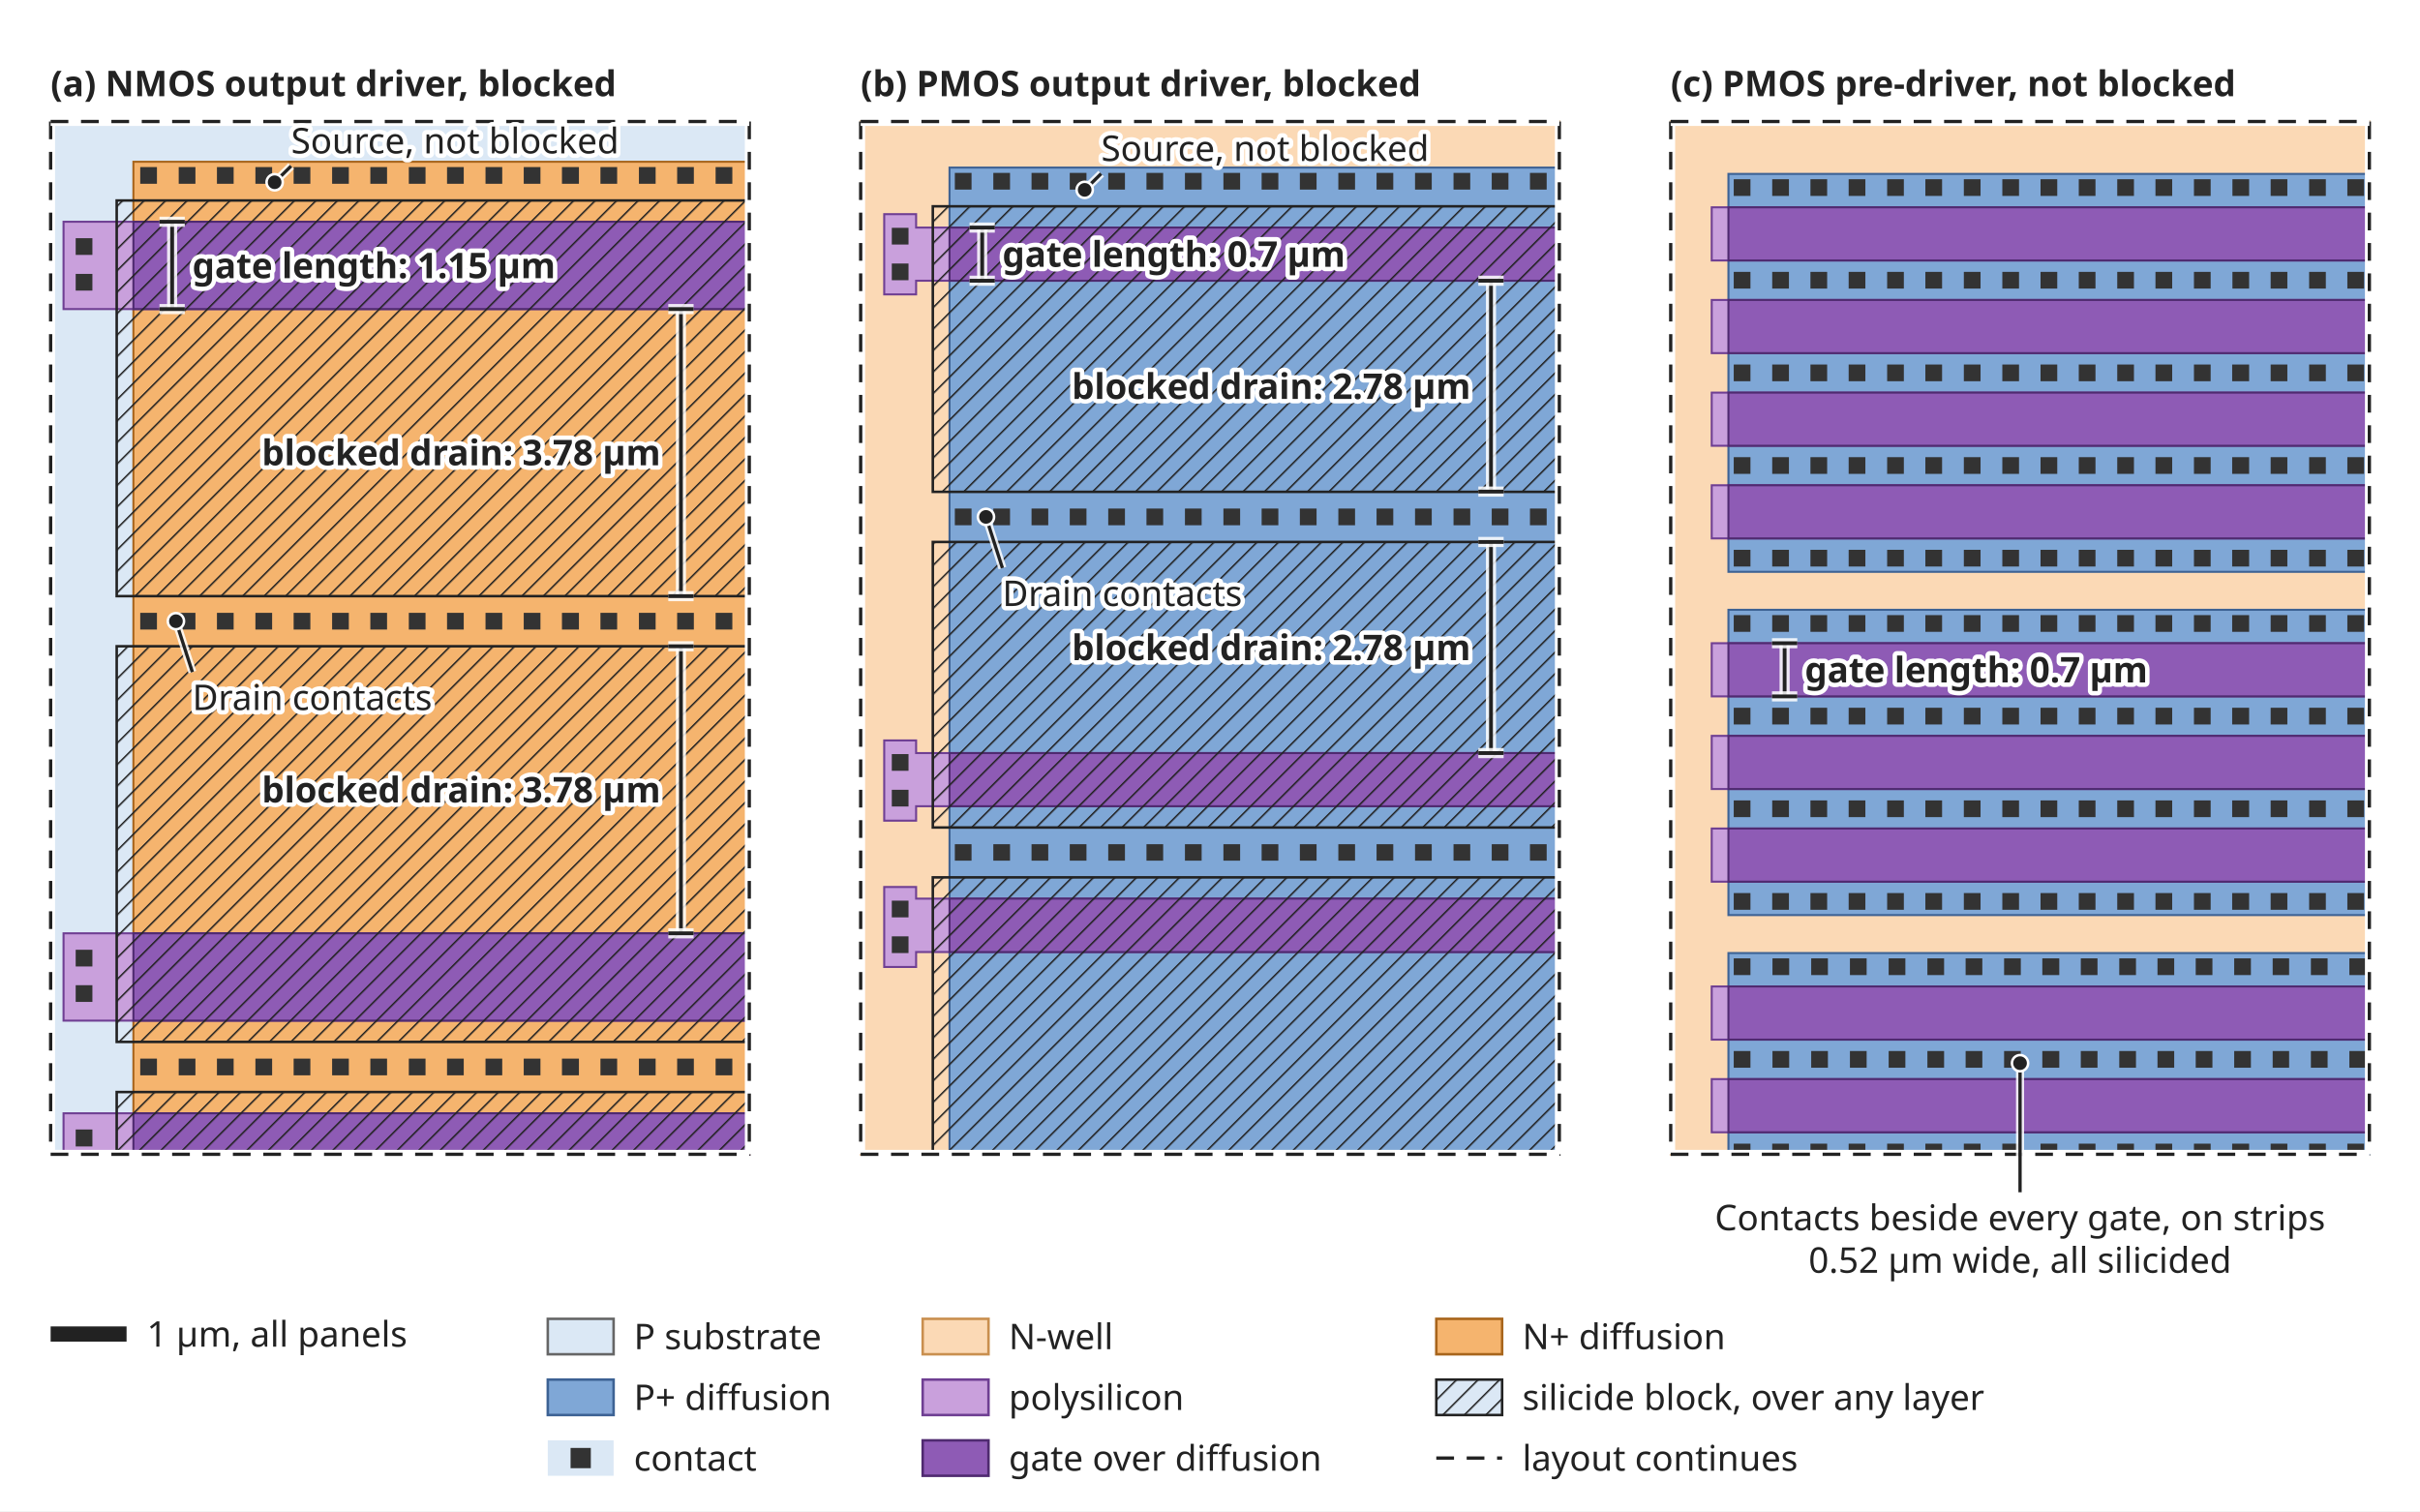
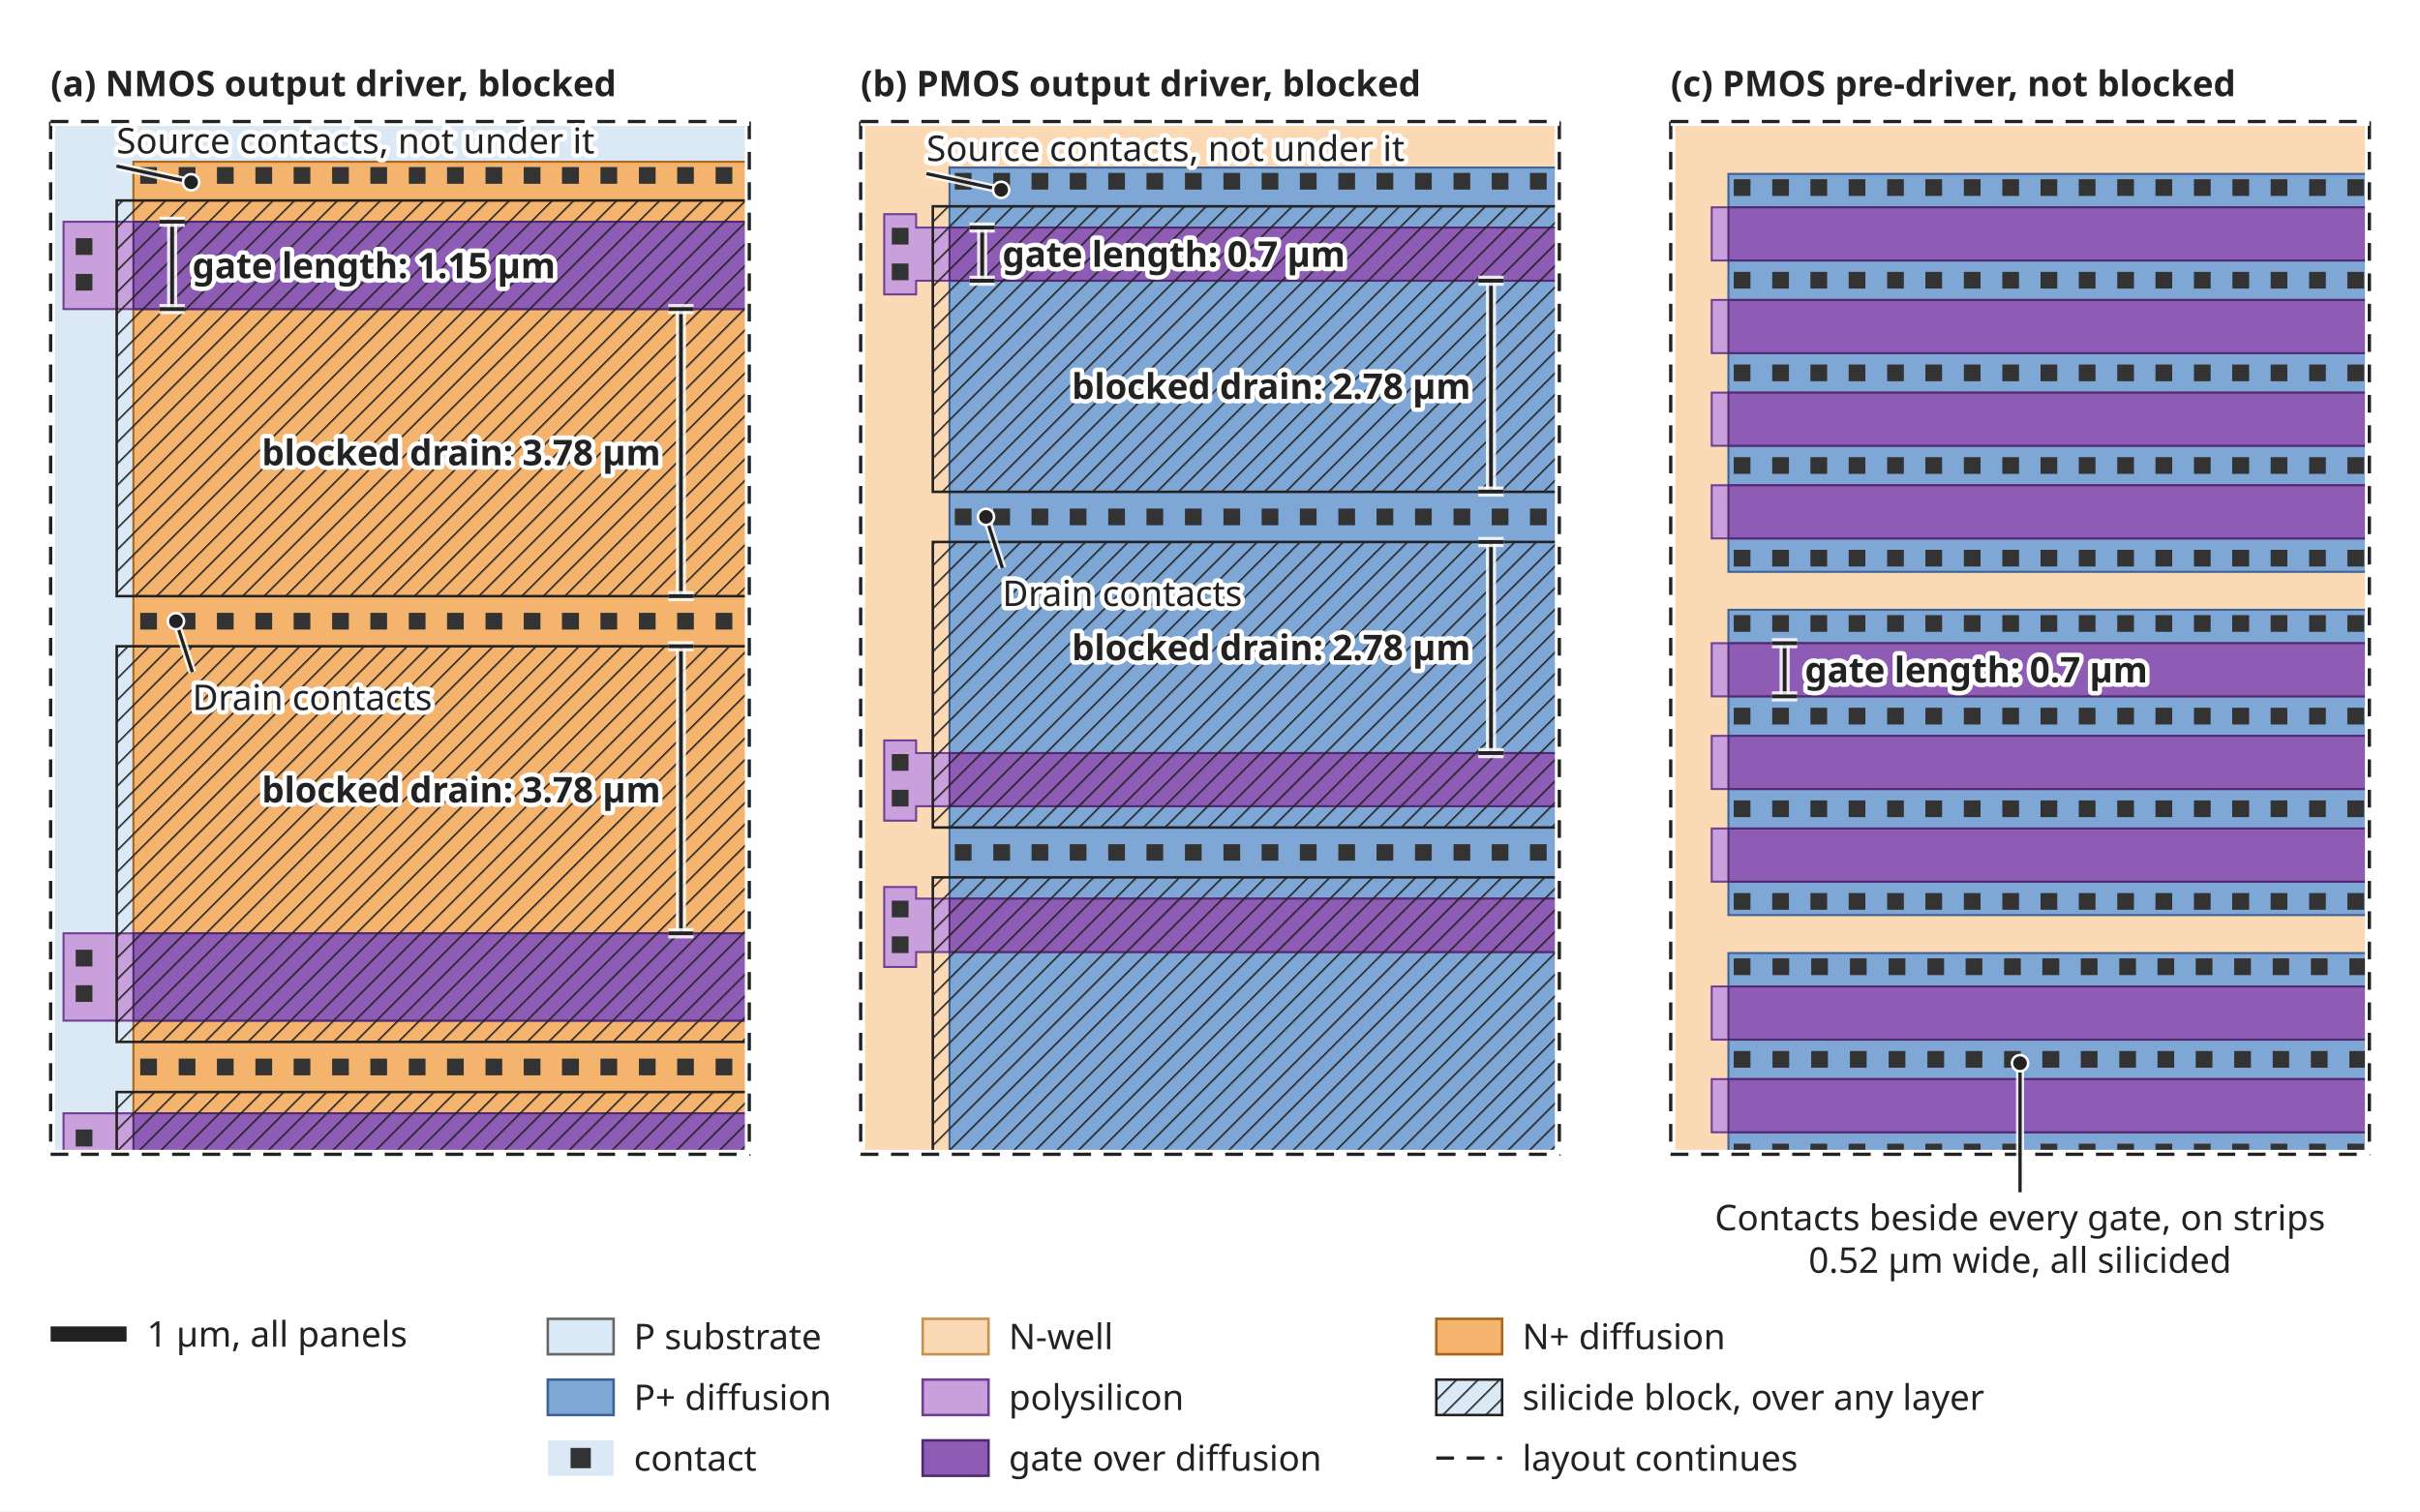
<svg xmlns="http://www.w3.org/2000/svg" width="956" height="597" viewBox="0 0 956 597" font-family="sans-serif">
  <defs>
    <pattern id="hatch" width="6" height="6" patternUnits="userSpaceOnUse" patternTransform="rotate(45)">
      <line x1="0" y1="0" x2="0" y2="6" stroke="#222222" stroke-width="1.2" />
    </pattern>
    <marker id="arrow-hot" viewBox="0 0 10 10" refX="7" refY="5" markerWidth="4.5" markerHeight="4.5" orient="auto">
      <path d="M0,0 L10,5 L0,10 z" fill="#c0392b" />
    </marker>
    <marker id="arrow-clamp" viewBox="0 0 10 10" refX="7" refY="5" markerWidth="4.5" markerHeight="4.5" orient="auto">
      <path d="M0,0 L10,5 L0,10 z" fill="#e08a00" />
    </marker>
    <marker id="arrow-second" viewBox="0 0 10 10" refX="7" refY="5" markerWidth="4.5" markerHeight="4.5" orient="auto">
      <path d="M0,0 L10,5 L0,10 z" fill="#1f4e9c" />
    </marker>
    <marker id="arrow-snap" viewBox="0 0 10 10" refX="7" refY="5" markerWidth="4.5" markerHeight="4.5" orient="auto">
      <path d="M0,0 L10,5 L0,10 z" fill="#8e44ad" />
    </marker>
  </defs>
  <rect width="956" height="597" fill="#ffffff" />
  <rect x="20.0" y="48.0" width="276.0" height="408.0" fill="#dbe8f5" />
  <path d="M52.7,63.9L296.0,63.9L296.0,456.0L52.7,456.0L52.7,426.9L52.7,416.1L52.7,250.8L52.7,240.0L52.7,74.7Z" fill="#f5b46e" stroke="#a8651c" stroke-width="0.8" fill-rule="evenodd" opacity="1.0" />
  <path d="M25.1,368.7L39.5,368.7L296.0,368.7L296.0,403.2L39.5,403.2L25.1,403.2L25.1,398.2L25.1,374.2ZM25.1,87.6L39.5,87.6L296.0,87.6L296.0,122.1L39.5,122.1L25.1,122.1L25.1,117.2L25.1,93.2ZM39.5,439.8L296.0,439.8L296.0,456.0L25.1,456.0L25.1,445.3L25.1,439.8L39.5,439.8Z" fill="#c9a0dc" stroke="#6f3f93" stroke-width="0.8" fill-rule="evenodd" opacity="1.0" />
  <path d="M52.7,439.8L296.0,439.8L296.0,456.0L52.7,456.0ZM52.7,368.7L296.0,368.7L296.0,403.2L52.7,403.2ZM52.7,87.6L296.0,87.6L296.0,122.1L52.7,122.1Z" fill="#8e5bb5" stroke="#4f2a70" stroke-width="0.8" fill-rule="evenodd" opacity="1.0" />
  <path d="M29.9,446.2L36.5,446.2L36.5,452.9L29.9,452.9ZM282.7,418.2L289.3,418.2L289.3,424.8L282.7,424.8ZM267.5,418.2L274.1,418.2L274.1,424.8L267.5,424.8ZM252.4,418.2L259.0,418.2L259.0,424.8L252.4,424.8ZM237.2,418.2L243.8,418.2L243.8,424.8L237.2,424.8ZM222.0,418.2L228.7,418.2L228.7,424.8L222.0,424.8ZM206.9,418.2L213.5,418.2L213.5,424.8L206.9,424.8ZM191.8,418.2L198.4,418.2L198.4,424.8L191.8,424.8ZM176.6,418.2L183.2,418.2L183.2,424.8L176.6,424.8ZM161.5,418.2L168.1,418.2L168.1,424.8L161.5,424.8ZM146.3,418.2L152.9,418.2L152.9,424.8L146.3,424.8ZM131.2,418.2L137.8,418.2L137.8,424.8L131.2,424.8ZM116.0,418.2L122.6,418.2L122.6,424.8L116.0,424.8ZM100.9,418.2L107.5,418.2L107.5,424.8L100.9,424.8ZM85.7,418.2L92.3,418.2L92.3,424.8L85.7,424.8ZM70.6,418.2L77.2,418.2L77.2,424.8L70.6,424.8ZM55.4,418.2L62.0,418.2L62.0,424.8L55.4,424.8ZM29.9,389.2L36.5,389.2L36.5,395.8L29.9,395.8ZM29.9,375.2L36.5,375.2L36.5,381.8L29.9,381.8ZM282.7,242.1L289.3,242.1L289.3,248.7L282.7,248.7ZM267.5,242.1L274.1,242.1L274.1,248.7L267.5,248.7ZM252.4,242.1L259.0,242.1L259.0,248.7L252.4,248.7ZM237.2,242.1L243.8,242.1L243.8,248.7L237.2,248.7ZM222.0,242.1L228.7,242.1L228.7,248.7L222.0,248.7ZM206.9,242.1L213.5,242.1L213.5,248.7L206.9,248.7ZM191.8,242.1L198.4,242.1L198.4,248.7L191.8,248.7ZM176.6,242.1L183.2,242.1L183.2,248.7L176.6,248.7ZM161.5,242.1L168.1,242.1L168.1,248.7L161.5,248.7ZM146.3,242.1L152.9,242.1L152.9,248.7L146.3,248.7ZM131.2,242.1L137.8,242.1L137.8,248.7L131.2,248.7ZM116.0,242.1L122.6,242.1L122.6,248.7L116.0,248.7ZM100.9,242.1L107.5,242.1L107.5,248.7L100.9,248.7ZM85.7,242.1L92.3,242.1L92.3,248.7L85.7,248.7ZM70.6,242.1L77.2,242.1L77.2,248.7L70.6,248.7ZM55.4,242.1L62.0,242.1L62.0,248.7L55.4,248.7ZM29.9,108.2L36.5,108.2L36.5,114.8L29.9,114.8ZM29.9,94.1L36.5,94.1L36.5,100.7L29.9,100.7ZM282.7,66.0L289.3,66.0L289.3,72.6L282.7,72.6ZM267.5,66.0L274.1,66.0L274.1,72.6L267.5,72.6ZM252.4,66.0L259.0,66.0L259.0,72.6L252.4,72.6ZM237.2,66.0L243.8,66.0L243.8,72.6L237.2,72.6ZM222.0,66.0L228.7,66.0L228.7,72.6L222.0,72.6ZM206.9,66.0L213.5,66.0L213.5,72.6L206.9,72.6ZM191.8,66.0L198.4,66.0L198.4,72.6L191.8,72.6ZM176.6,66.0L183.2,66.0L183.2,72.6L176.6,72.6ZM161.5,66.0L168.1,66.0L168.1,72.6L161.5,72.6ZM146.3,66.0L152.9,66.0L152.9,72.6L146.3,72.6ZM131.2,66.0L137.8,66.0L137.8,72.6L131.2,72.6ZM116.0,66.0L122.6,66.0L122.6,72.6L116.0,72.6ZM100.9,66.0L107.5,66.0L107.5,72.6L100.9,72.6ZM85.7,66.0L92.3,66.0L92.3,72.6L85.7,72.6ZM70.6,66.0L77.2,66.0L77.2,72.6L70.6,72.6ZM55.4,66.0L62.0,66.0L62.0,72.6L55.4,72.6Z" fill="#333333" stroke="none" stroke-width="0.8" fill-rule="evenodd" opacity="1.0" />
  <path d="M46.1,431.4L296.0,431.4L296.0,456.0L46.1,456.0ZM46.1,255.3L296.0,255.3L296.0,411.6L46.1,411.6ZM46.1,79.2L296.0,79.2L296.0,235.5L46.1,235.5Z" fill="url(#hatch)" stroke="#222222" stroke-width="1.0" fill-rule="evenodd" opacity="1.0" />
  <line x1="20.0" y1="48.0" x2="20.0" y2="456.0" stroke="#ffffff" stroke-width="3.5" />
  <line x1="20.0" y1="48.0" x2="20.0" y2="456.0" stroke="#222222" stroke-width="1.3" stroke-dasharray="7,5" />
  <line x1="296.0" y1="48.0" x2="296.0" y2="456.0" stroke="#ffffff" stroke-width="3.5" />
  <line x1="296.0" y1="48.0" x2="296.0" y2="456.0" stroke="#222222" stroke-width="1.3" stroke-dasharray="7,5" />
  <line x1="20.0" y1="48.0" x2="296.0" y2="48.0" stroke="#ffffff" stroke-width="3.5" />
  <line x1="20.0" y1="48.0" x2="296.0" y2="48.0" stroke="#222222" stroke-width="1.3" stroke-dasharray="7,5" />
  <line x1="20.0" y1="456.0" x2="296.0" y2="456.0" stroke="#ffffff" stroke-width="3.5" />
  <line x1="20.0" y1="456.0" x2="296.0" y2="456.0" stroke="#222222" stroke-width="1.3" stroke-dasharray="7,5" />
  <text x="20.0" y="38.0" text-anchor="start" font-size="14" fill="#222222" font-weight="bold">(a) NMOS output driver, blocked</text>
  <line x1="269.0" y1="122.1" x2="269.0" y2="235.5" stroke="#fff" stroke-width="4" opacity="0.85" />
  <line x1="269.0" y1="122.1" x2="269.0" y2="235.5" stroke="#222222" stroke-width="1.5" />
  <line x1="264.0" y1="122.1" x2="274.0" y2="122.1" stroke="#fff" stroke-width="4" opacity="0.85" />
  <line x1="264.0" y1="122.1" x2="274.0" y2="122.1" stroke="#222222" stroke-width="1.5" />
  <line x1="264.0" y1="235.5" x2="274.0" y2="235.5" stroke="#fff" stroke-width="4" opacity="0.85" />
  <line x1="264.0" y1="235.5" x2="274.0" y2="235.5" stroke="#222222" stroke-width="1.5" />
  <text x="261.0" y="183.8" text-anchor="end" font-size="14" fill="#222222" font-weight="bold" stroke="#ffffff" stroke-width="3.5" paint-order="stroke" stroke-linejoin="round">blocked drain: 3.78 µm</text>
  <line x1="269.0" y1="255.3" x2="269.0" y2="368.7" stroke="#fff" stroke-width="4" opacity="0.85" />
  <line x1="269.0" y1="255.3" x2="269.0" y2="368.7" stroke="#222222" stroke-width="1.5" />
  <line x1="264.0" y1="255.3" x2="274.0" y2="255.3" stroke="#fff" stroke-width="4" opacity="0.85" />
  <line x1="264.0" y1="255.3" x2="274.0" y2="255.3" stroke="#222222" stroke-width="1.5" />
  <line x1="264.0" y1="368.7" x2="274.0" y2="368.7" stroke="#fff" stroke-width="4" opacity="0.85" />
  <line x1="264.0" y1="368.7" x2="274.0" y2="368.7" stroke="#222222" stroke-width="1.5" />
  <text x="261.0" y="317.0" text-anchor="end" font-size="14" fill="#222222" font-weight="bold" stroke="#ffffff" stroke-width="3.5" paint-order="stroke" stroke-linejoin="round">blocked drain: 3.78 µm</text>
  <line x1="68.0" y1="87.6" x2="68.0" y2="122.1" stroke="#fff" stroke-width="4" opacity="0.85" />
  <line x1="68.0" y1="87.6" x2="68.0" y2="122.1" stroke="#222222" stroke-width="1.5" />
  <line x1="63.0" y1="87.6" x2="73.0" y2="87.6" stroke="#fff" stroke-width="4" opacity="0.85" />
  <line x1="63.0" y1="87.6" x2="73.0" y2="87.6" stroke="#222222" stroke-width="1.5" />
  <line x1="63.0" y1="122.1" x2="73.0" y2="122.1" stroke="#fff" stroke-width="4" opacity="0.85" />
  <line x1="63.0" y1="122.1" x2="73.0" y2="122.1" stroke="#222222" stroke-width="1.5" />
  <text x="76.0" y="109.9" text-anchor="start" font-size="14" fill="#222222" font-weight="bold" stroke="#ffffff" stroke-width="3.5" paint-order="stroke" stroke-linejoin="round">gate length: 1.15 µm</text>
  <polyline points="76.0,265.5 69.5,245.4" fill="none" stroke="#fff" stroke-width="3.2" opacity="0.85" />
  <polyline points="76.0,265.5 69.5,245.4" fill="none" stroke="#222222" stroke-width="1.3" />
  <circle cx="69.5" cy="245.4" r="3.2" fill="#222222" stroke="#fff" stroke-width="1" />
  <text x="76.0" y="280.5" text-anchor="start" font-size="14" fill="#222222" font-weight="normal" stroke="#ffffff" stroke-width="3.5" paint-order="stroke" stroke-linejoin="round">Drain contacts</text>
-   <polyline points="115.0,65.6 108.5,72.0" fill="none" stroke="#fff" stroke-width="3.2" opacity="0.85" />
-   <polyline points="115.0,65.6 108.5,72.0" fill="none" stroke="#222222" stroke-width="1.3" />
-   <circle cx="108.5" cy="72.0" r="3.2" fill="#222222" stroke="#fff" stroke-width="1" />
-   <text x="115.0" y="60.6" text-anchor="start" font-size="14" fill="#222222" font-weight="normal" stroke="#ffffff" stroke-width="3.5" paint-order="stroke" stroke-linejoin="round">Source, not blocked</text>
+   <polyline points="46.0,65.6 75.5,72.0" fill="none" stroke="#fff" stroke-width="3.2" opacity="0.85" />
+   <polyline points="46.0,65.6 75.5,72.0" fill="none" stroke="#222222" stroke-width="1.3" />
+   <circle cx="75.5" cy="72.0" r="3.2" fill="#222222" stroke="#fff" stroke-width="1" />
+   <text x="46.0" y="60.6" text-anchor="start" font-size="14" fill="#222222" font-weight="normal" stroke="#ffffff" stroke-width="3.5" paint-order="stroke" stroke-linejoin="round">Source contacts, not under it</text>
  <g transform="translate(320.0,0)">
    <rect x="20.0" y="48.0" width="276.0" height="408.0" fill="#dbe8f5" />
    <path d="M20.0,48.0L296.0,48.0L296.0,456.0L20.0,456.0Z" fill="#fbd9b5" stroke="#c98f4f" stroke-width="0.8" fill-rule="evenodd" opacity="1.0" />
    <path d="M55.1,66.2L296.0,66.2L296.0,456.0L55.1,456.0L55.1,378.5L55.1,342.1L55.1,331.4L55.1,331.4L55.1,295.1L55.1,209.6L55.1,198.8L55.1,113.3L55.1,77.0Z" fill="#7fa7d6" stroke="#3d6294" stroke-width="0.8" fill-rule="evenodd" opacity="1.0" />
    <path d="M29.3,350.4L41.9,350.4L41.9,352.8L41.9,355.0L296.0,355.0L296.0,376.1L41.9,376.1L41.9,379.5L41.9,382.0L29.3,382.0L29.3,379.5L29.3,352.8ZM29.3,292.5L41.9,292.5L41.9,294.9L41.9,297.5L296.0,297.5L296.0,318.5L41.9,318.5L41.9,321.6L41.9,324.2L29.3,324.2L29.3,321.6L29.3,294.9ZM29.3,84.6L41.9,84.6L41.9,87.0L41.9,89.9L296.0,89.9L296.0,110.9L41.9,110.9L41.9,113.7L41.9,116.3L29.3,116.3L29.3,113.7L29.3,87.0Z" fill="#c9a0dc" stroke="#6f3f93" stroke-width="0.8" fill-rule="evenodd" opacity="1.0" />
    <path d="M55.1,355.0L296.0,355.0L296.0,376.1L55.1,376.1ZM55.1,297.5L296.0,297.5L296.0,318.5L55.1,318.5ZM55.1,89.9L296.0,89.9L296.0,110.9L55.1,110.9Z" fill="#8e5bb5" stroke="#4f2a70" stroke-width="0.8" fill-rule="evenodd" opacity="1.0" />
    <path d="M32.3,369.9L38.9,369.9L38.9,376.5L32.3,376.5ZM32.3,355.8L38.9,355.8L38.9,362.4L32.3,362.4ZM284.4,333.5L291.0,333.5L291.0,340.0L284.4,340.0ZM269.3,333.5L275.9,333.5L275.9,340.0L269.3,340.0ZM254.2,333.5L260.8,333.5L260.8,340.0L254.2,340.0ZM239.0,333.5L245.6,333.5L245.6,340.0L239.0,340.0ZM223.8,333.5L230.4,333.5L230.4,340.0L223.8,340.0ZM208.7,333.5L215.3,333.5L215.3,340.0L208.7,340.0ZM193.5,333.5L200.1,333.5L200.1,340.0L193.5,340.0ZM178.4,333.5L185.0,333.5L185.0,340.0L178.4,340.0ZM163.3,333.5L169.9,333.5L169.9,340.0L163.3,340.0ZM148.1,333.5L154.7,333.5L154.7,340.0L148.1,340.0ZM132.9,333.5L139.5,333.5L139.5,340.0L132.9,340.0ZM117.8,333.5L124.4,333.5L124.4,340.0L117.8,340.0ZM102.6,333.5L109.2,333.5L109.2,340.0L102.6,340.0ZM87.5,333.5L94.1,333.5L94.1,340.0L87.5,340.0ZM72.4,333.5L79.0,333.5L79.0,340.0L72.4,340.0ZM57.2,333.5L63.8,333.5L63.8,340.0L57.2,340.0ZM32.3,312.0L38.9,312.0L38.9,318.6L32.3,318.6ZM32.3,297.9L38.9,297.9L38.9,304.5L32.3,304.5ZM284.4,200.9L291.0,200.9L291.0,207.5L284.4,207.5ZM269.3,200.9L275.9,200.9L275.9,207.5L269.3,207.5ZM254.2,200.9L260.8,200.9L260.8,207.5L254.2,207.5ZM239.0,200.9L245.6,200.9L245.6,207.5L239.0,207.5ZM223.8,200.9L230.4,200.9L230.4,207.5L223.8,207.5ZM208.7,200.9L215.3,200.9L215.3,207.5L208.7,207.5ZM193.5,200.9L200.1,200.9L200.1,207.5L193.5,207.5ZM178.4,200.9L185.0,200.9L185.0,207.5L178.4,207.5ZM163.3,200.9L169.9,200.9L169.9,207.5L163.3,207.5ZM148.1,200.9L154.7,200.9L154.7,207.5L148.1,207.5ZM132.9,200.9L139.5,200.9L139.5,207.5L132.9,207.5ZM117.8,200.9L124.4,200.9L124.4,207.5L117.8,207.5ZM102.6,200.9L109.2,200.9L109.2,207.5L102.6,207.5ZM87.5,200.9L94.1,200.9L94.1,207.5L87.5,207.5ZM72.4,200.9L79.0,200.9L79.0,207.5L72.4,207.5ZM57.2,200.9L63.8,200.9L63.8,207.5L57.2,207.5ZM32.3,104.1L38.9,104.1L38.9,110.7L32.3,110.7ZM32.3,90.0L38.9,90.0L38.9,96.6L32.3,96.6ZM284.4,68.3L291.0,68.3L291.0,74.9L284.4,74.9ZM269.3,68.3L275.9,68.3L275.9,74.9L269.3,74.9ZM254.2,68.3L260.8,68.3L260.8,74.9L254.2,74.9ZM239.0,68.3L245.6,68.3L245.6,74.9L239.0,74.9ZM223.8,68.3L230.4,68.3L230.4,74.9L223.8,74.9ZM208.7,68.3L215.3,68.3L215.3,74.9L208.7,74.9ZM193.5,68.3L200.1,68.3L200.1,74.9L193.5,74.9ZM178.4,68.3L185.0,68.3L185.0,74.9L178.4,74.9ZM163.3,68.3L169.9,68.3L169.9,74.9L163.3,74.9ZM148.1,68.3L154.7,68.3L154.7,74.9L148.1,74.9ZM132.9,68.3L139.5,68.3L139.5,74.9L132.9,74.9ZM117.8,68.3L124.4,68.3L124.4,74.9L117.8,74.9ZM102.6,68.3L109.2,68.3L109.2,74.9L102.6,74.9ZM87.5,68.3L94.1,68.3L94.1,74.9L87.5,74.9ZM72.4,68.3L79.0,68.3L79.0,74.9L72.4,74.9ZM57.2,68.3L63.8,68.3L63.8,74.9L57.2,74.9Z" fill="#333333" stroke="none" stroke-width="0.8" fill-rule="evenodd" opacity="1.0" />
    <path d="M48.5,346.6L296.0,346.6L296.0,456.0L48.5,456.0ZM48.5,214.1L296.0,214.1L296.0,326.9L48.5,326.9ZM48.5,81.5L296.0,81.5L296.0,194.3L48.5,194.3Z" fill="url(#hatch)" stroke="#222222" stroke-width="1.0" fill-rule="evenodd" opacity="1.0" />
    <line x1="20.0" y1="48.0" x2="20.0" y2="456.0" stroke="#ffffff" stroke-width="3.5" />
    <line x1="20.0" y1="48.0" x2="20.0" y2="456.0" stroke="#222222" stroke-width="1.3" stroke-dasharray="7,5" />
    <line x1="296.0" y1="48.0" x2="296.0" y2="456.0" stroke="#ffffff" stroke-width="3.5" />
    <line x1="296.0" y1="48.0" x2="296.0" y2="456.0" stroke="#222222" stroke-width="1.3" stroke-dasharray="7,5" />
    <line x1="20.0" y1="48.0" x2="296.0" y2="48.0" stroke="#ffffff" stroke-width="3.5" />
    <line x1="20.0" y1="48.0" x2="296.0" y2="48.0" stroke="#222222" stroke-width="1.3" stroke-dasharray="7,5" />
    <line x1="20.0" y1="456.0" x2="296.0" y2="456.0" stroke="#ffffff" stroke-width="3.5" />
    <line x1="20.0" y1="456.0" x2="296.0" y2="456.0" stroke="#222222" stroke-width="1.3" stroke-dasharray="7,5" />
    <text x="20.0" y="38.0" text-anchor="start" font-size="14" fill="#222222" font-weight="bold">(b) PMOS output driver, blocked</text>
    <line x1="269.0" y1="110.9" x2="269.0" y2="194.2" stroke="#fff" stroke-width="4" opacity="0.85" />
    <line x1="269.0" y1="110.9" x2="269.0" y2="194.2" stroke="#222222" stroke-width="1.5" />
    <line x1="264.0" y1="110.9" x2="274.0" y2="110.9" stroke="#fff" stroke-width="4" opacity="0.85" />
    <line x1="264.0" y1="110.9" x2="274.0" y2="110.9" stroke="#222222" stroke-width="1.5" />
    <line x1="264.0" y1="194.2" x2="274.0" y2="194.2" stroke="#fff" stroke-width="4" opacity="0.85" />
    <line x1="264.0" y1="194.2" x2="274.0" y2="194.2" stroke="#222222" stroke-width="1.5" />
    <text x="261.0" y="157.6" text-anchor="end" font-size="14" fill="#222222" font-weight="bold" stroke="#ffffff" stroke-width="3.5" paint-order="stroke" stroke-linejoin="round">blocked drain: 2.78 µm</text>
    <line x1="269.0" y1="214.1" x2="269.0" y2="297.5" stroke="#fff" stroke-width="4" opacity="0.85" />
    <line x1="269.0" y1="214.1" x2="269.0" y2="297.5" stroke="#222222" stroke-width="1.5" />
    <line x1="264.0" y1="214.1" x2="274.0" y2="214.1" stroke="#fff" stroke-width="4" opacity="0.85" />
    <line x1="264.0" y1="214.1" x2="274.0" y2="214.1" stroke="#222222" stroke-width="1.5" />
    <line x1="264.0" y1="297.5" x2="274.0" y2="297.5" stroke="#fff" stroke-width="4" opacity="0.85" />
    <line x1="264.0" y1="297.5" x2="274.0" y2="297.5" stroke="#222222" stroke-width="1.5" />
    <text x="261.0" y="260.8" text-anchor="end" font-size="14" fill="#222222" font-weight="bold" stroke="#ffffff" stroke-width="3.5" paint-order="stroke" stroke-linejoin="round">blocked drain: 2.78 µm</text>
    <line x1="68.0" y1="89.9" x2="68.0" y2="110.9" stroke="#fff" stroke-width="4" opacity="0.85" />
    <line x1="68.0" y1="89.9" x2="68.0" y2="110.9" stroke="#222222" stroke-width="1.5" />
    <line x1="63.0" y1="89.9" x2="73.0" y2="89.9" stroke="#fff" stroke-width="4" opacity="0.85" />
    <line x1="63.0" y1="89.9" x2="73.0" y2="89.9" stroke="#222222" stroke-width="1.5" />
    <line x1="63.0" y1="110.9" x2="73.0" y2="110.9" stroke="#fff" stroke-width="4" opacity="0.85" />
    <line x1="63.0" y1="110.9" x2="73.0" y2="110.9" stroke="#222222" stroke-width="1.5" />
    <text x="76.0" y="105.4" text-anchor="start" font-size="14" fill="#222222" font-weight="bold" stroke="#ffffff" stroke-width="3.5" paint-order="stroke" stroke-linejoin="round">gate length: 0.7 µm</text>
    <polyline points="76.0,224.4 69.5,204.2" fill="none" stroke="#fff" stroke-width="3.2" opacity="0.85" />
    <polyline points="76.0,224.4 69.5,204.2" fill="none" stroke="#222222" stroke-width="1.3" />
    <circle cx="69.5" cy="204.2" r="3.2" fill="#222222" stroke="#fff" stroke-width="1" />
    <text x="76.0" y="239.4" text-anchor="start" font-size="14" fill="#222222" font-weight="normal" stroke="#ffffff" stroke-width="3.5" paint-order="stroke" stroke-linejoin="round">Drain contacts</text>
-     <polyline points="115.0,68.6 108.5,75.0" fill="none" stroke="#fff" stroke-width="3.2" opacity="0.85" />
-     <polyline points="115.0,68.6 108.5,75.0" fill="none" stroke="#222222" stroke-width="1.3" />
-     <circle cx="108.5" cy="75.0" r="3.2" fill="#222222" stroke="#fff" stroke-width="1" />
-     <text x="115.0" y="63.6" text-anchor="start" font-size="14" fill="#222222" font-weight="normal" stroke="#ffffff" stroke-width="3.5" paint-order="stroke" stroke-linejoin="round">Source, not blocked</text>
+     <polyline points="46.0,68.6 75.5,75.0" fill="none" stroke="#fff" stroke-width="3.2" opacity="0.85" />
+     <polyline points="46.0,68.6 75.5,75.0" fill="none" stroke="#222222" stroke-width="1.3" />
+     <circle cx="75.5" cy="75.0" r="3.2" fill="#222222" stroke="#fff" stroke-width="1" />
+     <text x="46.0" y="63.6" text-anchor="start" font-size="14" fill="#222222" font-weight="normal" stroke="#ffffff" stroke-width="3.5" paint-order="stroke" stroke-linejoin="round">Source contacts, not under it</text>
  </g>
  <g transform="translate(640.0,0)">
    <rect x="20.0" y="48.0" width="276.0" height="408.0" fill="#dbe8f5" />
    <path d="M20.0,48.0L296.0,48.0L296.0,456.0L20.0,456.0Z" fill="#fbd9b5" stroke="#c98f4f" stroke-width="0.8" fill-rule="evenodd" opacity="1.0" />
    <path d="M42.8,68.7L296.0,68.7L296.0,225.9L42.8,225.9L42.8,215.1L42.8,189.3L42.8,178.5L42.8,152.7L42.8,141.9L42.8,116.1L42.8,105.3L42.8,79.5ZM42.8,376.5L296.0,376.5L296.0,456.0L42.8,456.0L42.8,449.7L42.8,448.5L42.8,447.3L42.8,423.9L42.8,413.1L42.8,387.3ZM42.8,240.9L296.0,240.9L296.0,361.5L42.8,361.5L42.8,350.7L42.8,324.9L42.8,314.1L42.8,288.3L42.8,277.5L42.8,251.7Z" fill="#7fa7d6" stroke="#3d6294" stroke-width="0.8" fill-rule="evenodd" opacity="1.0" />
    <path d="M36.2,290.7L42.8,290.7L296.0,290.7L296.0,311.7L42.8,311.7L36.2,311.7ZM36.2,254.1L42.8,254.1L296.0,254.1L296.0,275.1L42.8,275.1L36.2,275.1ZM36.2,191.7L42.8,191.7L296.0,191.7L296.0,212.7L42.8,212.7L36.2,212.7ZM36.2,327.3L42.8,327.3L296.0,327.3L296.0,348.3L36.2,348.3ZM36.2,155.1L42.8,155.1L296.0,155.1L296.0,176.1L36.2,176.1ZM36.2,118.5L42.8,118.5L296.0,118.5L296.0,139.5L36.2,139.5ZM36.2,81.9L42.8,81.9L296.0,81.9L296.0,102.9L36.2,102.9ZM36.2,426.3L296.0,426.3L296.0,447.3L36.2,447.3ZM36.2,389.7L296.0,389.7L296.0,410.7L36.2,410.7Z" fill="#c9a0dc" stroke="#6f3f93" stroke-width="0.8" fill-rule="evenodd" opacity="1.0" />
    <path d="M42.8,426.3L296.0,426.3L296.0,447.3L42.8,447.3ZM42.8,389.7L296.0,389.7L296.0,410.7L42.8,410.7ZM42.8,327.3L296.0,327.3L296.0,348.3L42.8,348.3ZM42.8,290.7L296.0,290.7L296.0,311.7L42.8,311.7ZM42.8,254.1L296.0,254.1L296.0,275.1L42.8,275.1ZM42.8,191.7L296.0,191.7L296.0,212.7L42.8,212.7ZM42.8,155.1L296.0,155.1L296.0,176.1L42.8,176.1ZM42.8,118.5L296.0,118.5L296.0,139.5L42.8,139.5ZM42.8,81.9L296.0,81.9L296.0,102.9L42.8,102.9Z" fill="#8e5bb5" stroke="#4f2a70" stroke-width="0.8" fill-rule="evenodd" opacity="1.0" />
    <path d="M287.3,451.8L293.9,451.8L293.9,456.0L287.3,456.0ZM272.2,451.8L278.8,451.8L278.8,456.0L272.2,456.0ZM257.0,451.8L263.6,451.8L263.6,456.0L257.0,456.0ZM241.8,451.8L248.5,451.8L248.5,456.0L241.8,456.0ZM226.7,451.8L233.3,451.8L233.3,456.0L226.7,456.0ZM211.5,451.8L218.1,451.8L218.1,456.0L211.5,456.0ZM196.4,451.8L203.0,451.8L203.0,456.0L196.4,456.0ZM181.2,451.8L187.8,451.8L187.8,456.0L181.2,456.0ZM166.1,451.8L172.7,451.8L172.7,456.0L166.1,456.0ZM151.0,451.8L157.6,451.8L157.6,456.0L151.0,456.0ZM135.8,451.8L142.4,451.8L142.4,456.0L135.8,456.0ZM120.6,451.8L127.2,451.8L127.2,456.0L120.6,456.0ZM105.5,451.8L112.1,451.8L112.1,456.0L105.5,456.0ZM90.3,451.8L96.9,451.8L96.9,456.0L90.3,456.0ZM75.2,451.8L81.8,451.8L81.8,456.0L75.2,456.0ZM60.1,451.8L66.7,451.8L66.7,456.0L60.1,456.0ZM44.9,451.8L51.5,451.8L51.5,456.0L44.9,456.0ZM288.1,415.2L294.7,415.2L294.7,421.8L288.1,421.8ZM272.9,415.2L279.5,415.2L279.5,421.8L272.9,421.8ZM257.8,415.2L264.3,415.2L264.3,421.8L257.8,421.8ZM242.6,415.2L249.2,415.2L249.2,421.8L242.6,421.8ZM227.4,415.2L234.0,415.2L234.0,421.8L227.4,421.8ZM212.3,415.2L218.9,415.2L218.9,421.8L212.3,421.8ZM197.2,415.2L203.8,415.2L203.8,421.8L197.2,421.8ZM182.0,415.2L188.6,415.2L188.6,421.8L182.0,421.8ZM166.8,415.2L173.5,415.2L173.5,421.8L166.8,421.8ZM151.7,415.2L158.3,415.2L158.3,421.8L151.7,421.8ZM136.5,415.2L143.1,415.2L143.1,421.8L136.5,421.8ZM121.4,415.2L128.0,415.2L128.0,421.8L121.4,421.8ZM106.1,415.2L112.7,415.2L112.7,421.8L106.1,421.8ZM90.8,415.2L97.4,415.2L97.4,421.8L90.8,421.8ZM75.5,415.2L82.1,415.2L82.1,421.8L75.5,421.8ZM60.2,415.2L66.8,415.2L66.8,421.8L60.2,421.8ZM44.9,415.2L51.5,415.2L51.5,421.8L44.9,421.8ZM288.1,378.6L294.7,378.6L294.7,385.2L288.1,385.2ZM272.9,378.6L279.5,378.6L279.5,385.2L272.9,385.2ZM257.8,378.6L264.3,378.6L264.3,385.2L257.8,385.2ZM242.6,378.6L249.2,378.6L249.2,385.2L242.6,385.2ZM227.4,378.6L234.0,378.6L234.0,385.2L227.4,385.2ZM212.3,378.6L218.9,378.6L218.9,385.2L212.3,385.2ZM197.2,378.6L203.8,378.6L203.8,385.2L197.2,385.2ZM182.0,378.6L188.6,378.6L188.6,385.2L182.0,385.2ZM166.8,378.6L173.5,378.6L173.5,385.2L166.8,385.2ZM151.7,378.6L158.3,378.6L158.3,385.2L151.7,385.2ZM136.5,378.6L143.1,378.6L143.1,385.2L136.5,385.2ZM121.4,378.6L128.0,378.6L128.0,385.2L121.4,385.2ZM106.1,378.6L112.7,378.6L112.7,385.2L106.1,385.2ZM90.8,378.6L97.4,378.6L97.4,385.2L90.8,385.2ZM75.5,378.6L82.1,378.6L82.1,385.2L75.5,385.2ZM60.2,378.6L66.8,378.6L66.8,385.2L60.2,385.2ZM44.9,378.6L51.5,378.6L51.5,385.2L44.9,385.2ZM287.3,352.8L293.9,352.8L293.9,359.4L287.3,359.4ZM272.2,352.8L278.8,352.8L278.8,359.4L272.2,359.4ZM257.0,352.8L263.6,352.8L263.6,359.4L257.0,359.4ZM241.8,352.8L248.5,352.8L248.5,359.4L241.8,359.4ZM226.7,352.8L233.3,352.8L233.3,359.4L226.7,359.4ZM211.5,352.8L218.1,352.8L218.1,359.4L211.5,359.4ZM196.4,352.8L203.0,352.8L203.0,359.4L196.4,359.4ZM181.2,352.8L187.8,352.8L187.8,359.4L181.2,359.4ZM166.1,352.8L172.7,352.8L172.7,359.4L166.1,359.4ZM151.0,352.8L157.6,352.8L157.6,359.4L151.0,359.4ZM135.8,352.8L142.4,352.8L142.4,359.4L135.8,359.4ZM120.6,352.8L127.2,352.8L127.2,359.4L120.6,359.4ZM105.5,352.8L112.1,352.8L112.1,359.4L105.5,359.4ZM90.3,352.8L96.9,352.8L96.9,359.4L90.3,359.4ZM75.2,352.8L81.8,352.8L81.8,359.4L75.2,359.4ZM60.1,352.8L66.7,352.8L66.7,359.4L60.1,359.4ZM44.9,352.8L51.5,352.8L51.5,359.4L44.9,359.4ZM287.3,316.2L293.9,316.2L293.9,322.8L287.3,322.8ZM272.2,316.2L278.8,316.2L278.8,322.8L272.2,322.8ZM257.0,316.2L263.6,316.2L263.6,322.8L257.0,322.8ZM241.8,316.2L248.5,316.2L248.5,322.8L241.8,322.8ZM226.7,316.2L233.3,316.2L233.3,322.8L226.7,322.8ZM211.5,316.2L218.1,316.2L218.1,322.8L211.5,322.8ZM196.4,316.2L203.0,316.2L203.0,322.8L196.4,322.8ZM181.2,316.2L187.8,316.2L187.8,322.8L181.2,322.8ZM166.1,316.2L172.7,316.2L172.7,322.8L166.1,322.8ZM151.0,316.2L157.6,316.2L157.6,322.8L151.0,322.8ZM135.8,316.2L142.4,316.2L142.4,322.8L135.8,322.8ZM120.6,316.2L127.2,316.2L127.2,322.8L120.6,322.8ZM105.5,316.2L112.1,316.2L112.1,322.8L105.5,322.8ZM90.3,316.2L96.9,316.2L96.9,322.8L90.3,322.8ZM75.2,316.2L81.8,316.2L81.8,322.8L75.2,322.8ZM60.1,316.2L66.7,316.2L66.7,322.8L60.1,322.8ZM44.9,316.2L51.5,316.2L51.5,322.8L44.9,322.8ZM287.3,279.6L293.9,279.6L293.9,286.2L287.3,286.2ZM272.2,279.6L278.8,279.6L278.8,286.2L272.2,286.2ZM257.0,279.6L263.6,279.6L263.6,286.2L257.0,286.2ZM241.8,279.6L248.5,279.6L248.5,286.2L241.8,286.2ZM226.7,279.6L233.3,279.6L233.3,286.2L226.7,286.2ZM211.5,279.6L218.1,279.6L218.1,286.2L211.5,286.2ZM196.4,279.6L203.0,279.6L203.0,286.2L196.4,286.2ZM181.2,279.6L187.8,279.6L187.8,286.2L181.2,286.2ZM166.1,279.6L172.7,279.6L172.7,286.2L166.1,286.2ZM151.0,279.6L157.6,279.6L157.6,286.2L151.0,286.2ZM135.8,279.6L142.4,279.6L142.4,286.2L135.8,286.2ZM120.6,279.6L127.2,279.6L127.2,286.2L120.6,286.2ZM105.5,279.6L112.1,279.6L112.1,286.2L105.5,286.2ZM90.3,279.6L96.9,279.6L96.9,286.2L90.3,286.2ZM75.2,279.6L81.8,279.6L81.8,286.2L75.2,286.2ZM60.1,279.6L66.7,279.6L66.7,286.2L60.1,286.2ZM44.9,279.6L51.5,279.6L51.5,286.2L44.9,286.2ZM287.3,243.0L293.9,243.0L293.9,249.6L287.3,249.6ZM272.2,243.0L278.8,243.0L278.8,249.6L272.2,249.6ZM257.0,243.0L263.6,243.0L263.6,249.6L257.0,249.6ZM241.8,243.0L248.5,243.0L248.5,249.6L241.8,249.6ZM226.7,243.0L233.3,243.0L233.3,249.6L226.7,249.6ZM211.5,243.0L218.1,243.0L218.1,249.6L211.5,249.6ZM196.4,243.0L203.0,243.0L203.0,249.6L196.4,249.6ZM181.2,243.0L187.8,243.0L187.8,249.6L181.2,249.6ZM166.1,243.0L172.7,243.0L172.7,249.6L166.1,249.6ZM151.0,243.0L157.6,243.0L157.6,249.6L151.0,249.6ZM135.8,243.0L142.4,243.0L142.4,249.6L135.8,249.6ZM120.6,243.0L127.2,243.0L127.2,249.6L120.6,249.6ZM105.5,243.0L112.1,243.0L112.1,249.6L105.5,249.6ZM90.3,243.0L96.9,243.0L96.9,249.6L90.3,249.6ZM75.2,243.0L81.8,243.0L81.8,249.6L75.2,249.6ZM60.1,243.0L66.7,243.0L66.7,249.6L60.1,249.6ZM44.9,243.0L51.5,243.0L51.5,249.6L44.9,249.6ZM287.3,217.2L293.9,217.2L293.9,223.8L287.3,223.8ZM272.2,217.2L278.8,217.2L278.8,223.8L272.2,223.8ZM257.0,217.2L263.6,217.2L263.6,223.8L257.0,223.8ZM241.8,217.2L248.5,217.2L248.5,223.8L241.8,223.8ZM226.7,217.2L233.3,217.2L233.3,223.8L226.7,223.8ZM211.5,217.2L218.1,217.2L218.1,223.8L211.5,223.8ZM196.4,217.2L203.0,217.2L203.0,223.8L196.4,223.8ZM181.2,217.2L187.8,217.2L187.8,223.8L181.2,223.8ZM166.1,217.2L172.7,217.2L172.7,223.8L166.1,223.8ZM151.0,217.2L157.6,217.2L157.6,223.8L151.0,223.8ZM135.8,217.2L142.4,217.2L142.4,223.8L135.8,223.8ZM120.6,217.2L127.2,217.2L127.2,223.8L120.6,223.8ZM105.5,217.2L112.1,217.2L112.1,223.8L105.5,223.8ZM90.3,217.2L96.9,217.2L96.9,223.8L90.3,223.8ZM75.2,217.2L81.8,217.2L81.8,223.8L75.2,223.8ZM60.1,217.2L66.7,217.2L66.7,223.8L60.1,223.8ZM44.9,217.2L51.5,217.2L51.5,223.8L44.9,223.8ZM287.3,180.6L293.9,180.6L293.9,187.2L287.3,187.2ZM272.2,180.6L278.8,180.6L278.8,187.2L272.2,187.2ZM257.0,180.6L263.6,180.6L263.6,187.2L257.0,187.2ZM241.8,180.6L248.5,180.6L248.5,187.2L241.8,187.2ZM226.7,180.6L233.3,180.6L233.3,187.2L226.7,187.2ZM211.5,180.6L218.1,180.6L218.1,187.2L211.5,187.2ZM196.4,180.6L203.0,180.6L203.0,187.2L196.4,187.2ZM181.2,180.6L187.8,180.6L187.8,187.2L181.2,187.2ZM166.1,180.6L172.7,180.6L172.7,187.2L166.1,187.2ZM151.0,180.6L157.6,180.6L157.6,187.2L151.0,187.2ZM135.8,180.6L142.4,180.6L142.4,187.2L135.8,187.2ZM120.6,180.6L127.2,180.6L127.2,187.2L120.6,187.2ZM105.5,180.6L112.1,180.6L112.1,187.2L105.5,187.2ZM90.3,180.6L96.9,180.6L96.9,187.2L90.3,187.2ZM75.2,180.6L81.8,180.6L81.8,187.2L75.2,187.2ZM60.1,180.6L66.7,180.6L66.7,187.2L60.1,187.2ZM44.9,180.6L51.5,180.6L51.5,187.2L44.9,187.2ZM287.3,144.0L293.9,144.0L293.9,150.6L287.3,150.6ZM272.2,144.0L278.8,144.0L278.8,150.6L272.2,150.6ZM257.0,144.0L263.6,144.0L263.6,150.6L257.0,150.6ZM241.8,144.0L248.5,144.0L248.5,150.6L241.8,150.6ZM226.7,144.0L233.3,144.0L233.3,150.6L226.7,150.6ZM211.5,144.0L218.1,144.0L218.1,150.6L211.5,150.6ZM196.4,144.0L203.0,144.0L203.0,150.6L196.4,150.6ZM181.2,144.0L187.8,144.0L187.8,150.6L181.2,150.6ZM166.1,144.0L172.7,144.0L172.7,150.6L166.1,150.6ZM151.0,144.0L157.6,144.0L157.6,150.6L151.0,150.6ZM135.8,144.0L142.4,144.0L142.4,150.6L135.8,150.6ZM120.6,144.0L127.2,144.0L127.2,150.6L120.6,150.6ZM105.5,144.0L112.1,144.0L112.1,150.6L105.5,150.6ZM90.3,144.0L96.9,144.0L96.9,150.6L90.3,150.6ZM75.2,144.0L81.8,144.0L81.8,150.6L75.2,150.6ZM60.1,144.0L66.7,144.0L66.7,150.6L60.1,150.6ZM44.9,144.0L51.5,144.0L51.5,150.6L44.9,150.6ZM287.3,107.4L293.9,107.4L293.9,114.0L287.3,114.0ZM272.2,107.4L278.8,107.4L278.8,114.0L272.2,114.0ZM257.0,107.4L263.6,107.4L263.6,114.0L257.0,114.0ZM241.9,107.4L248.5,107.4L248.5,114.0L241.9,114.0ZM226.7,107.4L233.3,107.4L233.3,114.0L226.7,114.0ZM211.5,107.4L218.1,107.4L218.1,114.0L211.5,114.0ZM196.4,107.4L203.0,107.4L203.0,114.0L196.4,114.0ZM181.2,107.4L187.8,107.4L187.8,114.0L181.2,114.0ZM166.1,107.4L172.7,107.4L172.7,114.0L166.1,114.0ZM151.0,107.4L157.6,107.4L157.6,114.0L151.0,114.0ZM135.8,107.4L142.4,107.4L142.4,114.0L135.8,114.0ZM120.6,107.4L127.2,107.4L127.2,114.0L120.6,114.0ZM105.5,107.4L112.1,107.4L112.1,114.0L105.5,114.0ZM90.3,107.4L96.9,107.4L96.9,114.0L90.3,114.0ZM75.2,107.4L81.8,107.4L81.8,114.0L75.2,114.0ZM60.1,107.4L66.7,107.4L66.7,114.0L60.1,114.0ZM44.9,107.4L51.5,107.4L51.5,114.0L44.9,114.0ZM287.3,70.8L293.9,70.8L293.9,77.4L287.3,77.4ZM272.2,70.8L278.8,70.8L278.8,77.4L272.2,77.4ZM257.0,70.8L263.6,70.8L263.6,77.4L257.0,77.4ZM241.9,70.8L248.5,70.8L248.5,77.4L241.9,77.4ZM226.7,70.8L233.3,70.8L233.3,77.4L226.7,77.4ZM211.5,70.8L218.1,70.8L218.1,77.4L211.5,77.4ZM196.4,70.8L203.0,70.8L203.0,77.4L196.4,77.4ZM181.2,70.8L187.8,70.8L187.8,77.4L181.2,77.4ZM166.1,70.8L172.7,70.8L172.7,77.4L166.1,77.4ZM151.0,70.8L157.6,70.8L157.6,77.4L151.0,77.4ZM135.8,70.8L142.4,70.8L142.4,77.4L135.8,77.4ZM120.6,70.8L127.2,70.8L127.2,77.4L120.6,77.4ZM105.5,70.8L112.1,70.8L112.1,77.4L105.5,77.4ZM90.3,70.8L96.9,70.8L96.9,77.4L90.3,77.4ZM75.2,70.8L81.8,70.8L81.8,77.4L75.2,77.4ZM60.1,70.8L66.7,70.8L66.7,77.4L60.1,77.4ZM44.9,70.8L51.5,70.8L51.5,77.4L44.9,77.4Z" fill="#333333" stroke="none" stroke-width="0.8" fill-rule="evenodd" opacity="1.0" />
    <line x1="20.0" y1="48.0" x2="20.0" y2="456.0" stroke="#ffffff" stroke-width="3.5" />
    <line x1="20.0" y1="48.0" x2="20.0" y2="456.0" stroke="#222222" stroke-width="1.3" stroke-dasharray="7,5" />
    <line x1="296.0" y1="48.0" x2="296.0" y2="456.0" stroke="#ffffff" stroke-width="3.5" />
    <line x1="296.0" y1="48.0" x2="296.0" y2="456.0" stroke="#222222" stroke-width="1.3" stroke-dasharray="7,5" />
    <line x1="20.0" y1="48.0" x2="296.0" y2="48.0" stroke="#ffffff" stroke-width="3.5" />
    <line x1="20.0" y1="48.0" x2="296.0" y2="48.0" stroke="#222222" stroke-width="1.3" stroke-dasharray="7,5" />
    <line x1="20.0" y1="456.0" x2="296.0" y2="456.0" stroke="#ffffff" stroke-width="3.5" />
    <line x1="20.0" y1="456.0" x2="296.0" y2="456.0" stroke="#222222" stroke-width="1.3" stroke-dasharray="7,5" />
    <text x="20.0" y="38.0" text-anchor="start" font-size="14" fill="#222222" font-weight="bold">(c) PMOS pre-driver, not blocked</text>
    <line x1="65.0" y1="254.1" x2="65.0" y2="275.1" stroke="#fff" stroke-width="4" opacity="0.85" />
    <line x1="65.0" y1="254.1" x2="65.0" y2="275.1" stroke="#222222" stroke-width="1.5" />
    <line x1="60.0" y1="254.1" x2="70.0" y2="254.1" stroke="#fff" stroke-width="4" opacity="0.85" />
    <line x1="60.0" y1="254.1" x2="70.0" y2="254.1" stroke="#222222" stroke-width="1.5" />
    <line x1="60.0" y1="275.1" x2="70.0" y2="275.1" stroke="#fff" stroke-width="4" opacity="0.85" />
    <line x1="60.0" y1="275.1" x2="70.0" y2="275.1" stroke="#222222" stroke-width="1.5" />
    <text x="73.0" y="269.6" text-anchor="start" font-size="14" fill="#222222" font-weight="bold" stroke="#ffffff" stroke-width="3.5" paint-order="stroke" stroke-linejoin="round">gate length: 0.7 µm</text>
    <polyline points="158.0,471.0 158.0,420.0" fill="none" stroke="#fff" stroke-width="3.2" opacity="0.85" />
    <polyline points="158.0,471.0 158.0,420.0" fill="none" stroke="#222222" stroke-width="1.3" />
    <circle cx="158.0" cy="420.0" r="3.2" fill="#222222" stroke="#fff" stroke-width="1" />
    <text x="158.0" y="486.0" text-anchor="middle" font-size="14" fill="#222222" font-weight="normal" stroke="#ffffff" stroke-width="3.5" paint-order="stroke" stroke-linejoin="round">Contacts beside every gate, on strips</text>
    <text x="158.0" y="502.8" text-anchor="middle" font-size="14" fill="#222222" font-weight="normal" stroke="#ffffff" stroke-width="3.5" paint-order="stroke" stroke-linejoin="round">0.52 µm wide, all silicided</text>
  </g>
  <rect x="20.0" y="524.0" width="30.0" height="6" fill="#222222" />
  <text x="58.0" y="532.0" font-size="14" fill="#222222">1 µm, all panels</text>
  <rect x="216.4" y="521.0" width="26" height="14" fill="#dbe8f5" />
  <rect x="216.4" y="521.0" width="26" height="14" fill="#dbe8f5" stroke="#666666" opacity="1.0" />
  <text x="250.4" y="533.0" font-size="14" fill="#222222">P substrate</text>
  <rect x="364.5" y="521.0" width="26" height="14" fill="#dbe8f5" />
  <rect x="364.5" y="521.0" width="26" height="14" fill="#fbd9b5" stroke="#c98f4f" opacity="1.0" />
  <text x="398.5" y="533.0" font-size="14" fill="#222222">N-well</text>
  <rect x="567.4" y="521.0" width="26" height="14" fill="#dbe8f5" />
  <rect x="567.4" y="521.0" width="26" height="14" fill="#f5b46e" stroke="#a8651c" opacity="1.0" />
  <text x="601.4" y="533.0" font-size="14" fill="#222222">N+ diffusion</text>
  <rect x="216.4" y="545.0" width="26" height="14" fill="#dbe8f5" />
  <rect x="216.4" y="545.0" width="26" height="14" fill="#7fa7d6" stroke="#3d6294" opacity="1.0" />
  <text x="250.4" y="557.0" font-size="14" fill="#222222">P+ diffusion</text>
  <rect x="364.5" y="545.0" width="26" height="14" fill="#dbe8f5" />
  <rect x="364.5" y="545.0" width="26" height="14" fill="#c9a0dc" stroke="#6f3f93" opacity="1.0" />
  <text x="398.5" y="557.0" font-size="14" fill="#222222">polysilicon</text>
  <rect x="567.4" y="545.0" width="26" height="14" fill="#dbe8f5" />
  <rect x="567.4" y="545.0" width="26" height="14" fill="url(#hatch)" stroke="#222222" opacity="1.0" />
  <text x="601.4" y="557.0" font-size="14" fill="#222222">silicide block, over any layer</text>
  <rect x="216.4" y="569.0" width="26" height="14" fill="#dbe8f5" />
  <rect x="225.4" y="572.0" width="8" height="8" fill="#333333" stroke="none" opacity="1.0" />
  <text x="250.4" y="581.0" font-size="14" fill="#222222">contact</text>
  <rect x="364.5" y="569.0" width="26" height="14" fill="#dbe8f5" />
  <rect x="364.5" y="569.0" width="26" height="14" fill="#8e5bb5" stroke="#4f2a70" opacity="1.0" />
  <text x="398.5" y="581.0" font-size="14" fill="#222222">gate over diffusion</text>
  <line x1="567.4" y1="576.0" x2="593.4" y2="576.0" stroke="#222222" stroke-width="1.3" stroke-dasharray="7,5" />
  <text x="601.4" y="581.0" font-size="14" fill="#222222">layout continues</text>
</svg>
